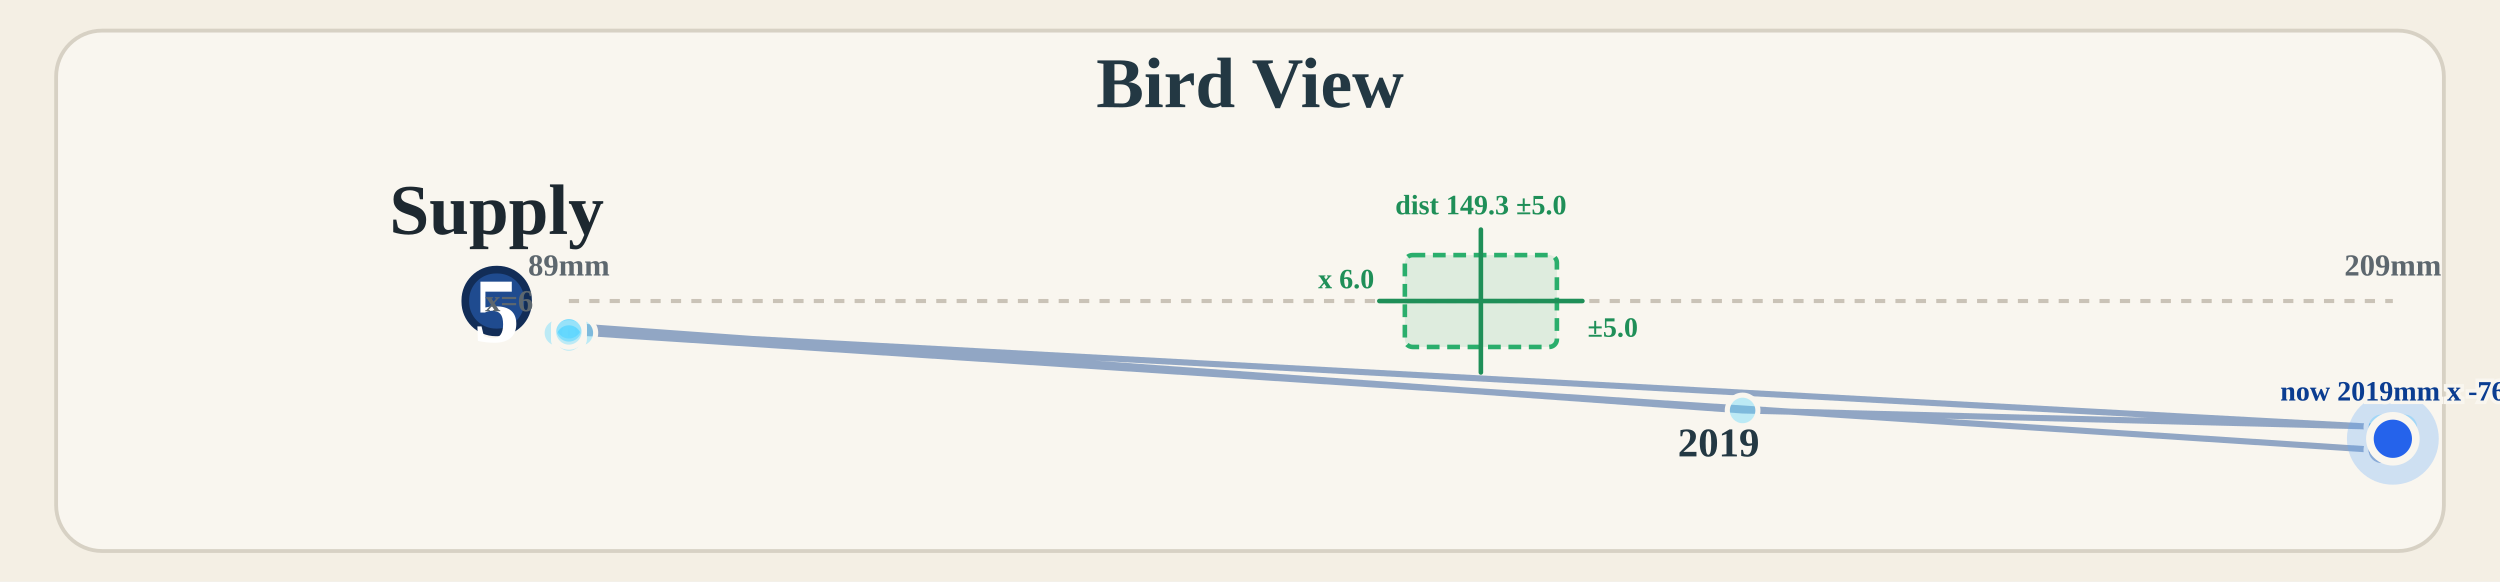
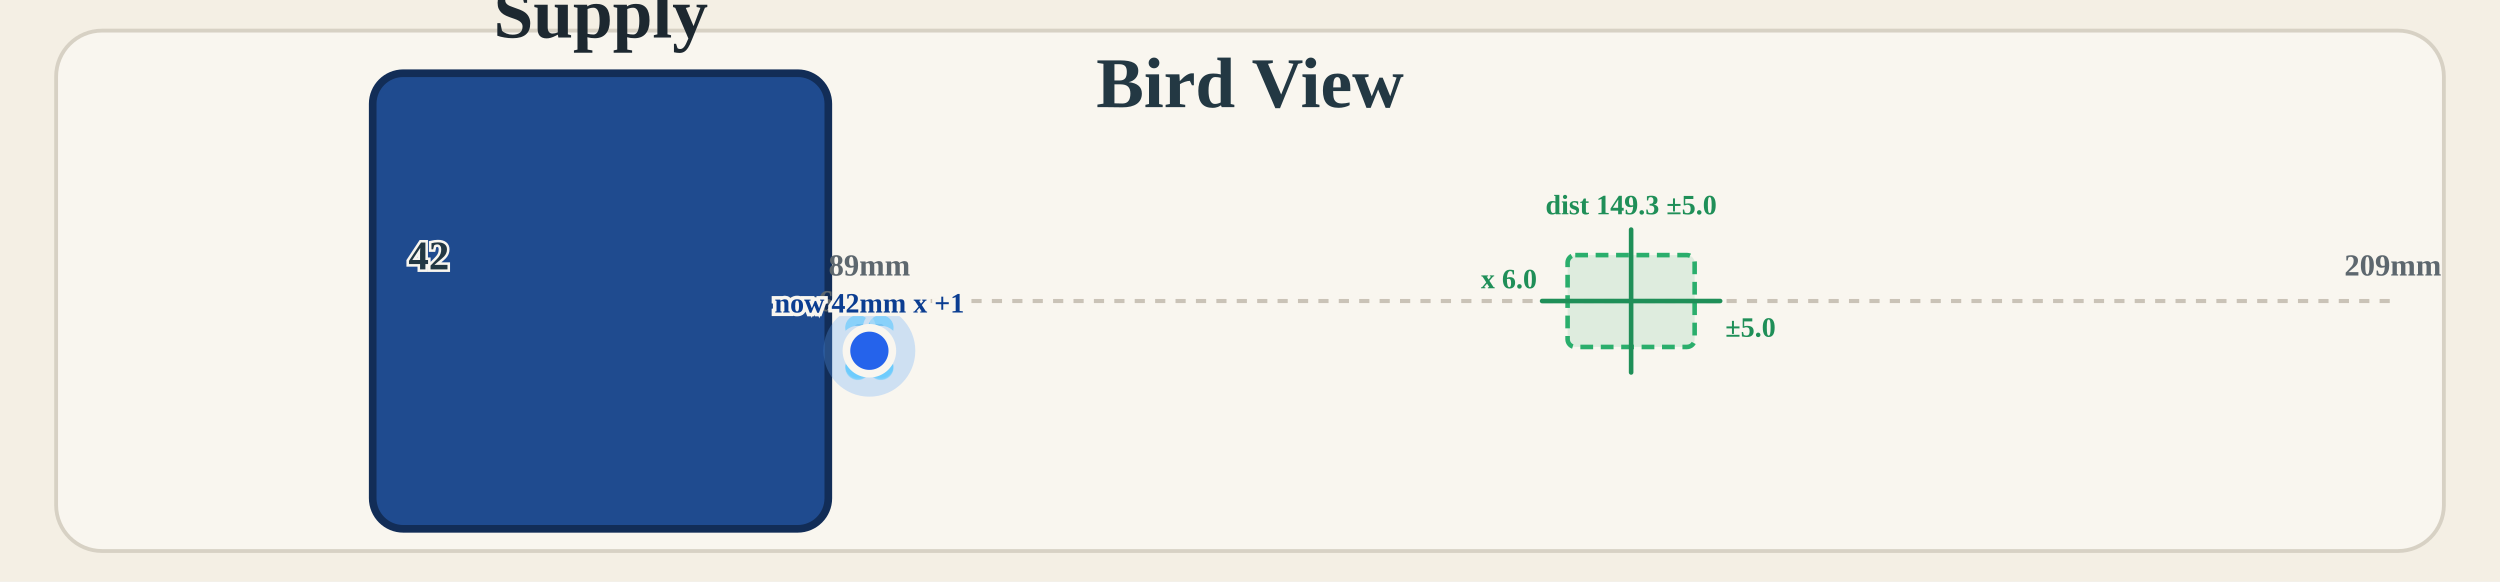
<svg xmlns="http://www.w3.org/2000/svg" width="980" height="228" viewBox="0 0 980 228">
  <rect width="100%" height="100%" fill="#f4efe4" />
  <rect x="22" y="12" width="936" height="204" rx="18" fill="#f9f6ef" stroke="#d7d1c4" stroke-width="1.5" />
  <text x="490.0" y="42.0" text-anchor="middle" font-size="28" font-weight="900" fill="#233843">Bird View</text>
-   <rect x="182.4" y="105.7" width="24.6" height="24.6" fill="#1f4b8f" stroke="#122d57" stroke-width="3" rx="12.0" />
-   <text x="194.7" y="91.7" text-anchor="middle" font-size="28" font-weight="600" fill="#1d2830">Supply</text>
-   <text x="194.7" y="134.0" text-anchor="middle" font-size="36.0" font-weight="700" fill="#ffffff">5</text>
-   <line x1="223.0" y1="118.0" x2="938.0" y2="118.0" stroke="#b7aea0" stroke-width="1.6" stroke-dasharray="4 4" opacity="0.7" />
-   <text x="223.0" y="108.0" text-anchor="middle" font-size="12" font-weight="600" fill="#5d676e">89mm</text>
+   <rect x="146.1" y="28.7" width="178.6" height="178.6" fill="#1f4b8f" stroke="#122d57" stroke-width="3" rx="12.0" />
+   <text x="235.5" y="14.7" text-anchor="middle" font-size="28" font-weight="600" fill="#1d2830">Supply</text>
+   <line x1="340.8" y1="118.0" x2="938.0" y2="118.0" stroke="#b7aea0" stroke-width="1.6" stroke-dasharray="4 4" opacity="0.7" />
+   <text x="340.8" y="108.0" text-anchor="middle" font-size="12" font-weight="600" fill="#5d676e">89mm</text>
  <text x="938.0" y="108.0" text-anchor="middle" font-size="12" font-weight="600" fill="#5d676e">209mm</text>
-   <text x="209.0" y="122.0" text-anchor="end" font-size="12" font-weight="700" fill="#5d676e">x=6</text>
-   <rect x="550.7" y="100.0" width="59.6" height="36.0" fill="#2aae6c" fill-opacity="0.13" stroke="#2aae6c" stroke-width="1.8" stroke-dasharray="5 3" rx="3" />
-   <line x1="580.5" y1="90.0" x2="580.5" y2="146.0" stroke="#1f8f58" stroke-width="1.8" stroke-linecap="round" />
-   <line x1="540.7" y1="118.0" x2="620.3" y2="118.0" stroke="#1f8f58" stroke-width="1.8" stroke-linecap="round" />
-   <text x="580.5" y="84.0" text-anchor="middle" font-size="11" font-weight="800" fill="#1f8f58">dist 149.3 ±5.0</text>
-   <text x="538.7" y="113.0" text-anchor="end" font-size="11" font-weight="800" fill="#1f8f58">x 6.0</text>
-   <text x="622.3" y="132.0" text-anchor="start" font-size="11" font-weight="700" fill="#1f8f58">±5.0</text>
-   <polyline class="step-history-path" points="223.0,129.6 223.0,130.3 223.0,128.7 223.0,128.2 223.0,129.2 218.5,130.5 227.5,130.5 223.0,132.7 223.0,131.1 223.0,129.0 933.5,167.5 942.5,167.5 683.1,160.9 223.0,127.7 223.0,132.5 223.0,128.9 223.0,130.1 933.5,176.5" fill="none" stroke="#7a95bb" stroke-width="2.4" stroke-linecap="round" stroke-linejoin="round" opacity="0.82" />
-   <circle class="step-history-dot" data-trend="unknown" data-entry="{&quot;view&quot;: &quot;bird&quot;, &quot;idx&quot;: 0, &quot;dist&quot;: 78.3, &quot;x&quot;: 2.8, &quot;y&quot;: -0.1, &quot;act&quot;: null, &quot;score&quot;: null, &quot;note&quot;: null, &quot;trend&quot;: &quot;unknown&quot;}" cx="223.0" cy="129.6" r="6.0" fill="#63d7ff" fill-opacity="0.4" stroke="#f9f6ef" stroke-width="2" style="cursor:pointer" />
-   <circle class="step-history-dot" data-trend="closer" data-entry="{&quot;view&quot;: &quot;bird&quot;, &quot;idx&quot;: 1, &quot;dist&quot;: 74.8, &quot;x&quot;: 2.61, &quot;y&quot;: -0.09, &quot;act&quot;: null, &quot;score&quot;: null, &quot;note&quot;: null, &quot;trend&quot;: &quot;closer&quot;}" cx="223.0" cy="130.3" r="6.0" fill="#63d7ff" fill-opacity="0.4" stroke="#f9f6ef" stroke-width="2" style="cursor:pointer" />
-   <circle class="step-history-dot" data-trend="further" data-entry="{&quot;view&quot;: &quot;bird&quot;, &quot;idx&quot;: 2, &quot;dist&quot;: 81.7, &quot;x&quot;: 3.05, &quot;y&quot;: -0.12, &quot;act&quot;: null, &quot;score&quot;: null, &quot;note&quot;: null, &quot;trend&quot;: &quot;further&quot;}" cx="223.0" cy="128.7" r="6.0" fill="#63d7ff" fill-opacity="0.4" stroke="#f9f6ef" stroke-width="2" style="cursor:pointer" />
-   <circle class="step-history-dot" data-trend="neutral" data-entry="{&quot;view&quot;: &quot;bird&quot;, &quot;idx&quot;: 3, &quot;dist&quot;: 81.8, &quot;x&quot;: 3.19, &quot;y&quot;: -0.12, &quot;act&quot;: null, &quot;score&quot;: null, &quot;note&quot;: null, &quot;trend&quot;: &quot;neutral&quot;}" cx="223.0" cy="128.2" r="6.0" fill="#63d7ff" fill-opacity="0.4" stroke="#f9f6ef" stroke-width="2" style="cursor:pointer" />
-   <circle class="step-history-dot" data-trend="closer" data-entry="{&quot;view&quot;: &quot;bird&quot;, &quot;idx&quot;: 4, &quot;dist&quot;: 79.9, &quot;x&quot;: 2.92, &quot;y&quot;: -0.11, &quot;act&quot;: null, &quot;score&quot;: null, &quot;note&quot;: null, &quot;trend&quot;: &quot;closer&quot;}" cx="223.0" cy="129.2" r="6.0" fill="#63d7ff" fill-opacity="0.4" stroke="#f9f6ef" stroke-width="2" style="cursor:pointer" />
-   <circle class="step-history-dot" data-trend="closer" data-entry="{&quot;view&quot;: &quot;bird&quot;, &quot;idx&quot;: 5, &quot;dist&quot;: 77.3, &quot;x&quot;: 2.55, &quot;y&quot;: -0.1, &quot;act&quot;: null, &quot;score&quot;: null, &quot;note&quot;: null, &quot;trend&quot;: &quot;closer&quot;}" cx="218.5" cy="130.5" r="6.0" fill="#63d7ff" fill-opacity="0.4" stroke="#f9f6ef" stroke-width="2" style="cursor:pointer" />
-   <circle class="step-history-dot" data-trend="neutral" data-entry="{&quot;view&quot;: &quot;bird&quot;, &quot;idx&quot;: 6, &quot;dist&quot;: 77.6, &quot;x&quot;: 2.57, &quot;y&quot;: -0.1, &quot;act&quot;: null, &quot;score&quot;: null, &quot;note&quot;: null, &quot;trend&quot;: &quot;neutral&quot;}" cx="227.5" cy="130.5" r="6.0" fill="#63d7ff" fill-opacity="0.4" stroke="#f9f6ef" stroke-width="2" style="cursor:pointer" />
-   <circle class="step-history-dot" data-trend="closer" data-entry="{&quot;view&quot;: &quot;bird&quot;, &quot;idx&quot;: 7, &quot;dist&quot;: 63.9, &quot;x&quot;: 1.96, &quot;y&quot;: -0.06, &quot;act&quot;: null, &quot;score&quot;: null, &quot;note&quot;: null, &quot;trend&quot;: &quot;closer&quot;}" cx="223.0" cy="132.7" r="6.0" fill="#63d7ff" fill-opacity="0.4" stroke="#f9f6ef" stroke-width="2" style="cursor:pointer" />
-   <circle class="step-history-dot" data-trend="further" data-entry="{&quot;view&quot;: &quot;bird&quot;, &quot;idx&quot;: 8, &quot;dist&quot;: 71.6, &quot;x&quot;: 2.4, &quot;y&quot;: -0.08, &quot;act&quot;: null, &quot;score&quot;: null, &quot;note&quot;: null, &quot;trend&quot;: &quot;further&quot;}" cx="223.0" cy="131.1" r="6.0" fill="#63d7ff" fill-opacity="0.4" stroke="#f9f6ef" stroke-width="2" style="cursor:pointer" />
-   <circle class="step-history-dot" data-trend="further" data-entry="{&quot;view&quot;: &quot;bird&quot;, &quot;idx&quot;: 9, &quot;dist&quot;: 76.9, &quot;x&quot;: 2.96, &quot;y&quot;: -0.1, &quot;act&quot;: null, &quot;score&quot;: null, &quot;note&quot;: null, &quot;trend&quot;: &quot;further&quot;}" cx="223.0" cy="129.0" r="6.0" fill="#63d7ff" fill-opacity="0.4" stroke="#f9f6ef" stroke-width="2" style="cursor:pointer" />
-   <circle class="step-history-dot" data-trend="further" data-entry="{&quot;view&quot;: &quot;bird&quot;, &quot;idx&quot;: 10, &quot;dist&quot;: 971.3, &quot;x&quot;: -146.36, &quot;y&quot;: -3.32, &quot;act&quot;: null, &quot;score&quot;: null, &quot;note&quot;: null, &quot;trend&quot;: &quot;further&quot;}" cx="933.5" cy="167.5" r="6.0" fill="#63d7ff" fill-opacity="0.4" stroke="#f9f6ef" stroke-width="2" style="cursor:pointer" />
-   <circle class="step-history-dot" data-trend="closer" data-entry="{&quot;view&quot;: &quot;bird&quot;, &quot;idx&quot;: 11, &quot;dist&quot;: 256.1, &quot;x&quot;: -14.73, &quot;y&quot;: -1.11, &quot;act&quot;: null, &quot;score&quot;: null, &quot;note&quot;: null, &quot;trend&quot;: &quot;closer&quot;}" cx="942.5" cy="167.5" r="6.0" fill="#63d7ff" fill-opacity="0.4" stroke="#f9f6ef" stroke-width="2" style="cursor:pointer" />
-   <circle class="step-history-dot" data-trend="closer" data-entry="{&quot;view&quot;: &quot;bird&quot;, &quot;idx&quot;: 12, &quot;dist&quot;: 166.5, &quot;x&quot;: -5.88, &quot;y&quot;: -1.09, &quot;act&quot;: null, &quot;score&quot;: null, &quot;note&quot;: null, &quot;trend&quot;: &quot;closer&quot;}" cx="683.1" cy="160.9" r="6.0" fill="#63d7ff" fill-opacity="0.4" stroke="#f9f6ef" stroke-width="2" style="cursor:pointer" />
-   <circle class="step-history-dot" data-trend="closer" data-entry="{&quot;view&quot;: &quot;bird&quot;, &quot;idx&quot;: 13, &quot;dist&quot;: 57.1, &quot;x&quot;: 3.33, &quot;y&quot;: 0.07, &quot;act&quot;: null, &quot;score&quot;: null, &quot;note&quot;: null, &quot;trend&quot;: &quot;closer&quot;}" cx="223.0" cy="127.7" r="6.0" fill="#63d7ff" fill-opacity="0.4" stroke="#f9f6ef" stroke-width="2" style="cursor:pointer" />
-   <circle class="step-history-dot" data-trend="further" data-entry="{&quot;view&quot;: &quot;bird&quot;, &quot;idx&quot;: 14, &quot;dist&quot;: 80.6, &quot;x&quot;: 1.99, &quot;y&quot;: -0.11, &quot;act&quot;: null, &quot;score&quot;: null, &quot;note&quot;: null, &quot;trend&quot;: &quot;further&quot;}" cx="223.0" cy="132.5" r="6.0" fill="#63d7ff" fill-opacity="0.4" stroke="#f9f6ef" stroke-width="2" style="cursor:pointer" />
-   <circle class="step-history-dot" data-trend="further" data-entry="{&quot;view&quot;: &quot;bird&quot;, &quot;idx&quot;: 15, &quot;dist&quot;: 83.1, &quot;x&quot;: 2.99, &quot;y&quot;: -0.13, &quot;act&quot;: null, &quot;score&quot;: null, &quot;note&quot;: null, &quot;trend&quot;: &quot;further&quot;}" cx="223.0" cy="128.9" r="6.0" fill="#63d7ff" fill-opacity="0.4" stroke="#f9f6ef" stroke-width="2" style="cursor:pointer" />
-   <circle class="step-history-dot" data-trend="closer" data-entry="{&quot;view&quot;: &quot;bird&quot;, &quot;idx&quot;: 16, &quot;dist&quot;: 74.9, &quot;x&quot;: 2.66, &quot;y&quot;: -0.06, &quot;act&quot;: null, &quot;score&quot;: null, &quot;note&quot;: null, &quot;trend&quot;: &quot;closer&quot;}" cx="223.0" cy="130.1" r="6.0" fill="#63d7ff" fill-opacity="0.4" stroke="#f9f6ef" stroke-width="2" style="cursor:pointer" />
-   <circle class="step-history-dot" data-trend="further" data-entry="{&quot;view&quot;: &quot;bird&quot;, &quot;idx&quot;: 17, &quot;dist&quot;: 2018.7, &quot;x&quot;: -76.08, &quot;y&quot;: -7.55, &quot;act&quot;: null, &quot;score&quot;: null, &quot;note&quot;: null, &quot;trend&quot;: &quot;further&quot;}" cx="933.5" cy="176.5" r="6.0" fill="#0b3d91" fill-opacity="0.4" stroke="#f9f6ef" stroke-width="2" style="cursor:pointer" />
+   <text x="326.8" y="122.0" text-anchor="end" font-size="12" font-weight="700" fill="#5d676e">x=6</text>
+   <rect x="614.5" y="100.0" width="49.8" height="36.0" fill="#2aae6c" fill-opacity="0.13" stroke="#2aae6c" stroke-width="1.8" stroke-dasharray="5 3" rx="3" />
+   <line x1="639.4" y1="90.0" x2="639.4" y2="146.0" stroke="#1f8f58" stroke-width="1.8" stroke-linecap="round" />
+   <line x1="604.5" y1="118.0" x2="674.3" y2="118.0" stroke="#1f8f58" stroke-width="1.8" stroke-linecap="round" />
+   <text x="639.4" y="84.0" text-anchor="middle" font-size="11" font-weight="800" fill="#1f8f58">dist 149.3 ±5.0</text>
+   <text x="602.5" y="113.0" text-anchor="end" font-size="11" font-weight="800" fill="#1f8f58">x 6.0</text>
+   <text x="676.3" y="132.0" text-anchor="start" font-size="11" font-weight="700" fill="#1f8f58">±5.0</text>
+   <polyline class="step-history-path" points="340.8,142.5 336.3,143.1 345.3,143.1 336.3,143.5 345.3,143.5 336.3,143.8 345.3,143.8 336.3,144.0 345.3,144.0 336.3,128.3 345.3,128.3 336.3,128.5 345.3,128.5 336.3,137.5 345.3,137.5 336.3,134.7 345.3,134.7 340.8,137.5" fill="none" stroke="#7a95bb" stroke-width="2.4" stroke-linecap="round" stroke-linejoin="round" opacity="0.82" />
+   <circle class="step-history-dot" data-trend="unknown" data-entry="{&quot;view&quot;: &quot;bird&quot;, &quot;idx&quot;: 0, &quot;dist&quot;: 44.2, &quot;x&quot;: -0.78, &quot;y&quot;: 0.19, &quot;act&quot;: null, &quot;score&quot;: null, &quot;note&quot;: null, &quot;trend&quot;: &quot;unknown&quot;}" cx="340.8" cy="142.5" r="6.0" fill="#63d7ff" fill-opacity="0.4" stroke="#f9f6ef" stroke-width="2" style="cursor:pointer" />
+   <circle class="step-history-dot" data-trend="neutral" data-entry="{&quot;view&quot;: &quot;bird&quot;, &quot;idx&quot;: 1, &quot;dist&quot;: 44.6, &quot;x&quot;: -0.94, &quot;y&quot;: 0.2, &quot;act&quot;: null, &quot;score&quot;: null, &quot;note&quot;: null, &quot;trend&quot;: &quot;neutral&quot;}" cx="336.3" cy="143.1" r="6.0" fill="#63d7ff" fill-opacity="0.4" stroke="#f9f6ef" stroke-width="2" style="cursor:pointer" />
+   <circle class="step-history-dot" data-trend="neutral" data-entry="{&quot;view&quot;: &quot;bird&quot;, &quot;idx&quot;: 2, &quot;dist&quot;: 44.6, &quot;x&quot;: -0.94, &quot;y&quot;: 0.2, &quot;act&quot;: null, &quot;score&quot;: null, &quot;note&quot;: null, &quot;trend&quot;: &quot;neutral&quot;}" cx="345.3" cy="143.1" r="6.0" fill="#63d7ff" fill-opacity="0.4" stroke="#f9f6ef" stroke-width="2" style="cursor:pointer" />
+   <circle class="step-history-dot" data-trend="neutral" data-entry="{&quot;view&quot;: &quot;bird&quot;, &quot;idx&quot;: 3, &quot;dist&quot;: 45.0, &quot;x&quot;: -1.05, &quot;y&quot;: 0.2, &quot;act&quot;: null, &quot;score&quot;: null, &quot;note&quot;: null, &quot;trend&quot;: &quot;neutral&quot;}" cx="336.3" cy="143.5" r="6.0" fill="#63d7ff" fill-opacity="0.4" stroke="#f9f6ef" stroke-width="2" style="cursor:pointer" />
+   <circle class="step-history-dot" data-trend="neutral" data-entry="{&quot;view&quot;: &quot;bird&quot;, &quot;idx&quot;: 4, &quot;dist&quot;: 45.0, &quot;x&quot;: -1.05, &quot;y&quot;: 0.2, &quot;act&quot;: null, &quot;score&quot;: null, &quot;note&quot;: null, &quot;trend&quot;: &quot;neutral&quot;}" cx="345.3" cy="143.5" r="6.0" fill="#63d7ff" fill-opacity="0.4" stroke="#f9f6ef" stroke-width="2" style="cursor:pointer" />
+   <circle class="step-history-dot" data-trend="neutral" data-entry="{&quot;view&quot;: &quot;bird&quot;, &quot;idx&quot;: 5, &quot;dist&quot;: 45.3, &quot;x&quot;: -1.12, &quot;y&quot;: 0.2, &quot;act&quot;: null, &quot;score&quot;: null, &quot;note&quot;: null, &quot;trend&quot;: &quot;neutral&quot;}" cx="336.3" cy="143.8" r="6.0" fill="#63d7ff" fill-opacity="0.4" stroke="#f9f6ef" stroke-width="2" style="cursor:pointer" />
+   <circle class="step-history-dot" data-trend="neutral" data-entry="{&quot;view&quot;: &quot;bird&quot;, &quot;idx&quot;: 6, &quot;dist&quot;: 45.3, &quot;x&quot;: -1.12, &quot;y&quot;: 0.2, &quot;act&quot;: null, &quot;score&quot;: null, &quot;note&quot;: null, &quot;trend&quot;: &quot;neutral&quot;}" cx="345.3" cy="143.8" r="6.0" fill="#63d7ff" fill-opacity="0.4" stroke="#f9f6ef" stroke-width="2" style="cursor:pointer" />
+   <circle class="step-history-dot" data-trend="neutral" data-entry="{&quot;view&quot;: &quot;bird&quot;, &quot;idx&quot;: 7, &quot;dist&quot;: 45.4, &quot;x&quot;: -1.18, &quot;y&quot;: 0.21, &quot;act&quot;: null, &quot;score&quot;: null, &quot;note&quot;: null, &quot;trend&quot;: &quot;neutral&quot;}" cx="336.3" cy="144.0" r="6.0" fill="#63d7ff" fill-opacity="0.4" stroke="#f9f6ef" stroke-width="2" style="cursor:pointer" />
+   <circle class="step-history-dot" data-trend="neutral" data-entry="{&quot;view&quot;: &quot;bird&quot;, &quot;idx&quot;: 8, &quot;dist&quot;: 45.4, &quot;x&quot;: -1.18, &quot;y&quot;: 0.21, &quot;act&quot;: null, &quot;score&quot;: null, &quot;note&quot;: null, &quot;trend&quot;: &quot;neutral&quot;}" cx="345.3" cy="144.0" r="6.0" fill="#63d7ff" fill-opacity="0.4" stroke="#f9f6ef" stroke-width="2" style="cursor:pointer" />
+   <circle class="step-history-dot" data-trend="closer" data-entry="{&quot;view&quot;: &quot;bird&quot;, &quot;idx&quot;: 9, &quot;dist&quot;: 36.8, &quot;x&quot;: 3.16, &quot;y&quot;: 0.14, &quot;act&quot;: null, &quot;score&quot;: null, &quot;note&quot;: null, &quot;trend&quot;: &quot;closer&quot;}" cx="336.3" cy="128.3" r="6.0" fill="#63d7ff" fill-opacity="0.4" stroke="#f9f6ef" stroke-width="2" style="cursor:pointer" />
+   <circle class="step-history-dot" data-trend="neutral" data-entry="{&quot;view&quot;: &quot;bird&quot;, &quot;idx&quot;: 10, &quot;dist&quot;: 36.8, &quot;x&quot;: 3.16, &quot;y&quot;: 0.14, &quot;act&quot;: null, &quot;score&quot;: null, &quot;note&quot;: null, &quot;trend&quot;: &quot;neutral&quot;}" cx="345.3" cy="128.3" r="6.0" fill="#63d7ff" fill-opacity="0.4" stroke="#f9f6ef" stroke-width="2" style="cursor:pointer" />
+   <circle class="step-history-dot" data-trend="further" data-entry="{&quot;view&quot;: &quot;bird&quot;, &quot;idx&quot;: 11, &quot;dist&quot;: 39.3, &quot;x&quot;: 1.86, &quot;y&quot;: 0.15, &quot;act&quot;: null, &quot;score&quot;: null, &quot;note&quot;: null, &quot;trend&quot;: &quot;further&quot;}" cx="336.3" cy="128.5" r="6.0" fill="#63d7ff" fill-opacity="0.4" stroke="#f9f6ef" stroke-width="2" style="cursor:pointer" />
+   <circle class="step-history-dot" data-trend="neutral" data-entry="{&quot;view&quot;: &quot;bird&quot;, &quot;idx&quot;: 12, &quot;dist&quot;: 39.3, &quot;x&quot;: 1.86, &quot;y&quot;: 0.15, &quot;act&quot;: null, &quot;score&quot;: null, &quot;note&quot;: null, &quot;trend&quot;: &quot;neutral&quot;}" cx="345.3" cy="128.5" r="6.0" fill="#63d7ff" fill-opacity="0.4" stroke="#f9f6ef" stroke-width="2" style="cursor:pointer" />
+   <circle class="step-history-dot" data-trend="neutral" data-entry="{&quot;view&quot;: &quot;bird&quot;, &quot;idx&quot;: 13, &quot;dist&quot;: 39.3, &quot;x&quot;: 1.86, &quot;y&quot;: 0.15, &quot;act&quot;: null, &quot;score&quot;: null, &quot;note&quot;: null, &quot;trend&quot;: &quot;neutral&quot;}" cx="336.3" cy="137.5" r="6.0" fill="#63d7ff" fill-opacity="0.4" stroke="#f9f6ef" stroke-width="2" style="cursor:pointer" />
+   <circle class="step-history-dot" data-trend="neutral" data-entry="{&quot;view&quot;: &quot;bird&quot;, &quot;idx&quot;: 14, &quot;dist&quot;: 39.3, &quot;x&quot;: 1.86, &quot;y&quot;: 0.15, &quot;act&quot;: null, &quot;score&quot;: null, &quot;note&quot;: null, &quot;trend&quot;: &quot;neutral&quot;}" cx="345.3" cy="137.5" r="6.0" fill="#63d7ff" fill-opacity="0.4" stroke="#f9f6ef" stroke-width="2" style="cursor:pointer" />
+   <circle class="step-history-dot" data-trend="further" data-entry="{&quot;view&quot;: &quot;bird&quot;, &quot;idx&quot;: 15, &quot;dist&quot;: 40.2, &quot;x&quot;: 1.4, &quot;y&quot;: 0.16, &quot;act&quot;: null, &quot;score&quot;: null, &quot;note&quot;: null, &quot;trend&quot;: &quot;further&quot;}" cx="336.3" cy="134.7" r="6.0" fill="#63d7ff" fill-opacity="0.4" stroke="#f9f6ef" stroke-width="2" style="cursor:pointer" />
+   <circle class="step-history-dot" data-trend="neutral" data-entry="{&quot;view&quot;: &quot;bird&quot;, &quot;idx&quot;: 16, &quot;dist&quot;: 40.2, &quot;x&quot;: 1.4, &quot;y&quot;: 0.16, &quot;act&quot;: null, &quot;score&quot;: null, &quot;note&quot;: null, &quot;trend&quot;: &quot;neutral&quot;}" cx="345.3" cy="134.7" r="6.0" fill="#63d7ff" fill-opacity="0.4" stroke="#f9f6ef" stroke-width="2" style="cursor:pointer" />
+   <circle class="step-history-dot" data-trend="further" data-entry="{&quot;view&quot;: &quot;bird&quot;, &quot;idx&quot;: 17, &quot;dist&quot;: 41.7, &quot;x&quot;: 0.62, &quot;y&quot;: 0.17, &quot;act&quot;: null, &quot;score&quot;: null, &quot;note&quot;: null, &quot;trend&quot;: &quot;further&quot;}" cx="340.8" cy="137.5" r="6.0" fill="#0b3d91" fill-opacity="0.4" stroke="#f9f6ef" stroke-width="2" style="cursor:pointer" />
  <g class="current-position" data-view="bird">
-     <circle class="current-position-halo" data-view="bird" cx="938.0" cy="172.0" r="18.0" fill="#60a5fa" fill-opacity="0.28" />
-     <circle class="current-position-dot" data-view="bird" data-entry="{&quot;view&quot;: &quot;bird&quot;, &quot;idx&quot;: &quot;current&quot;, &quot;dist&quot;: 2018.7, &quot;x&quot;: -76.08, &quot;y&quot;: -7.55}" cx="938.0" cy="172.0" r="9.0" fill="#2563eb" stroke="#f9f6ef" stroke-width="3.0" />
-     <text class="current-position-label" data-view="bird" x="938.0" y="157.0" text-anchor="middle" font-size="11" font-weight="900" fill="#0b3d91" stroke="#f9f6ef" stroke-width="2.8" paint-order="stroke">now 2019mm x -76</text>
+     <circle class="current-position-halo" data-view="bird" cx="340.8" cy="137.5" r="18.0" fill="#60a5fa" fill-opacity="0.28" />
+     <circle class="current-position-dot" data-view="bird" data-entry="{&quot;view&quot;: &quot;bird&quot;, &quot;idx&quot;: &quot;current&quot;, &quot;dist&quot;: 41.7, &quot;x&quot;: 0.62, &quot;y&quot;: 0.17}" cx="340.8" cy="137.5" r="9.0" fill="#2563eb" stroke="#f9f6ef" stroke-width="3.0" />
+     <text class="current-position-label" data-view="bird" x="340.8" y="122.5" text-anchor="middle" font-size="11" font-weight="900" fill="#0b3d91" stroke="#f9f6ef" stroke-width="2.8" paint-order="stroke">now 42mm x +1</text>
  </g>
-   <text x="673.7" y="178.9" text-anchor="middle" font-size="16" font-weight="600" fill="#233843" stroke="#f9f6ef" stroke-width="2" paint-order="stroke">2019</text>
+   <text x="168.1" y="105.6" text-anchor="middle" font-size="16" font-weight="600" fill="#233843" stroke="#f9f6ef" stroke-width="2" paint-order="stroke">42</text>
</svg>
